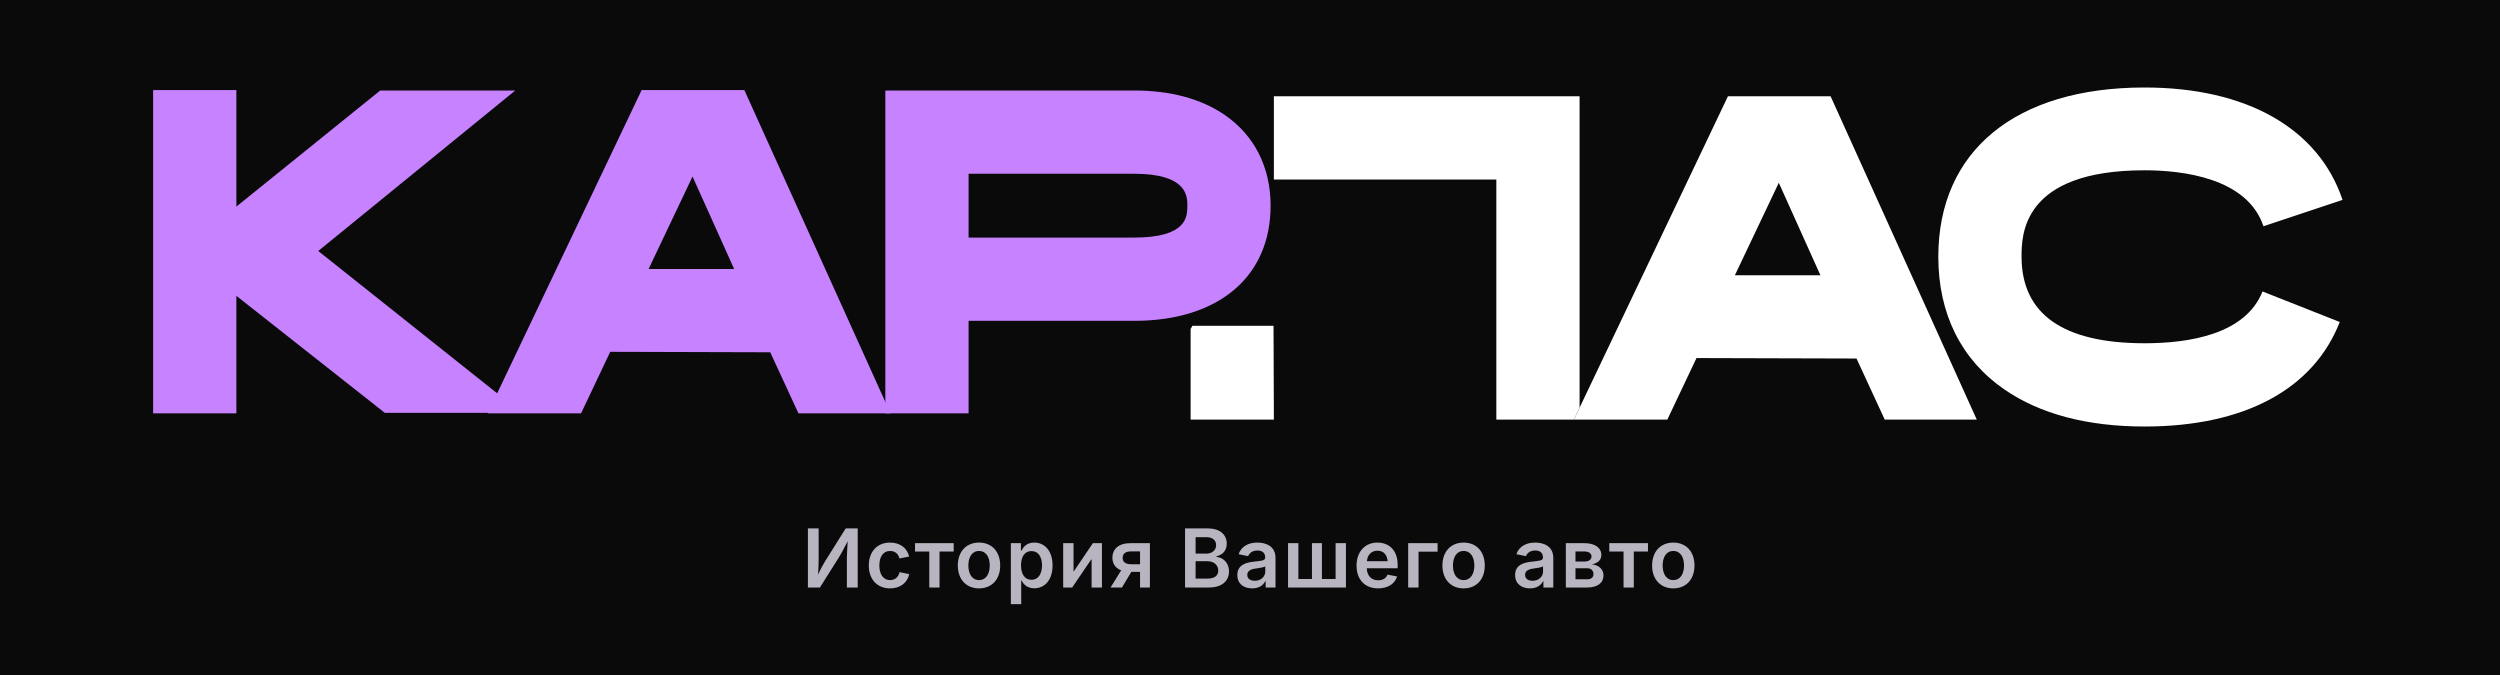
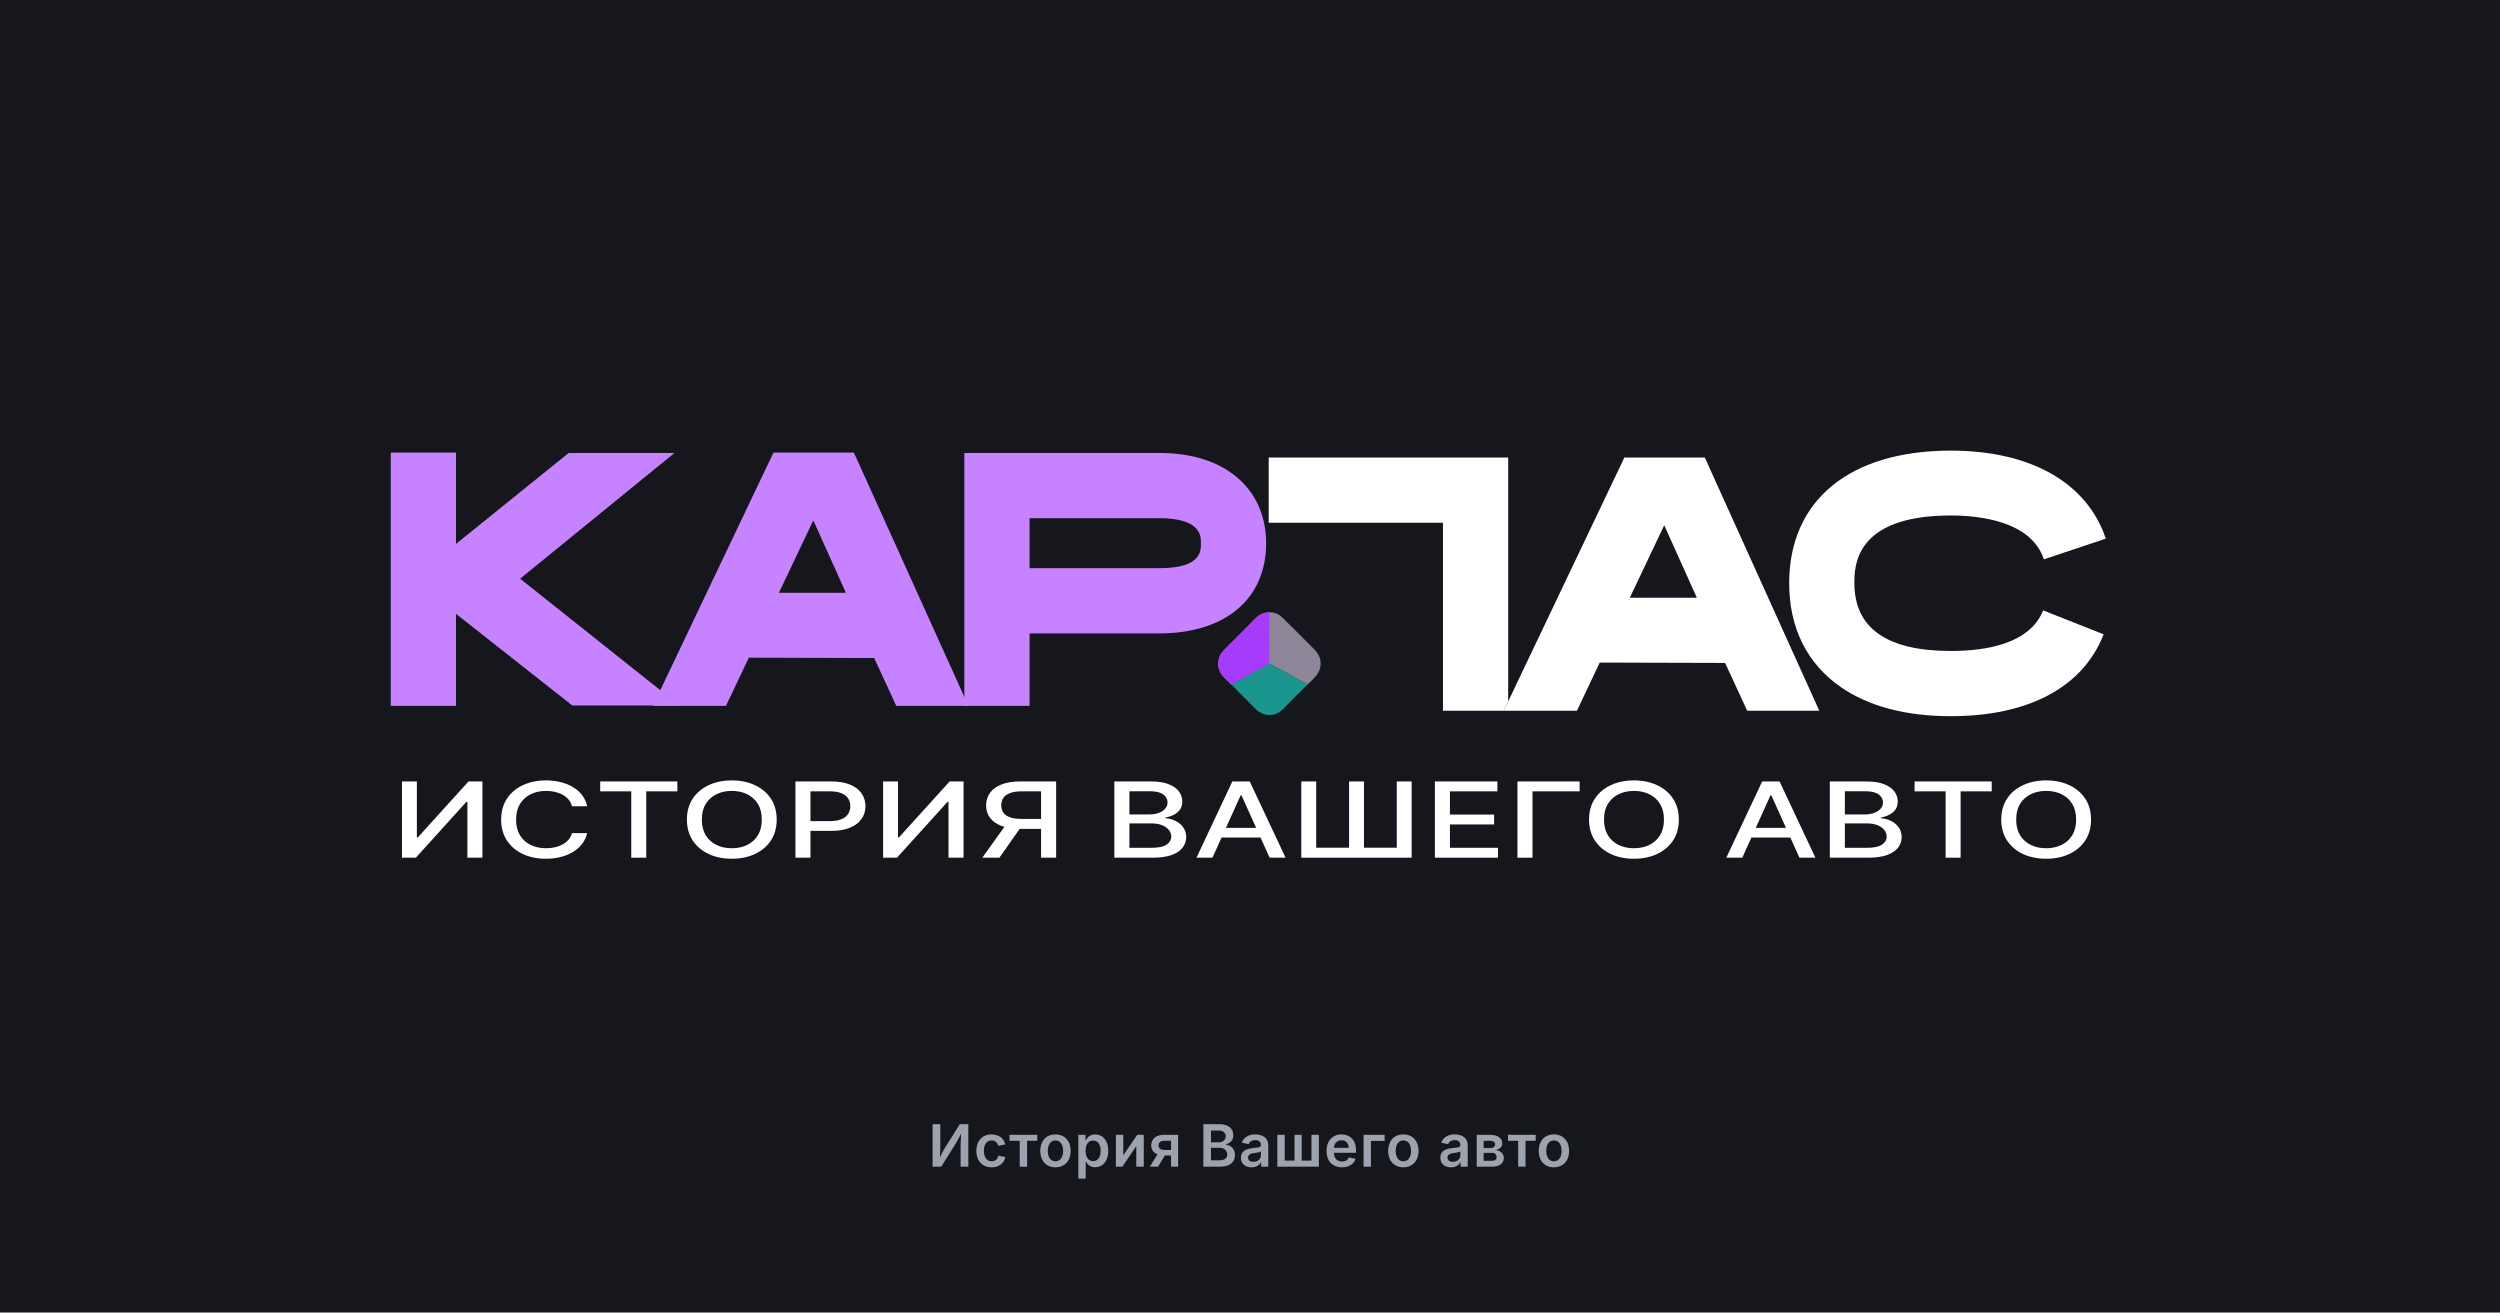
- <svg xmlns="http://www.w3.org/2000/svg" viewBox="0 0 400 108" width="400" height="108" fill="none" role="img" aria-label="КарПас — История Вашего авто">
-   <rect width="400" height="108" fill="#0a0a0b" />
-   <g transform="translate(24.5 14)">
-     <path d="M268.397 1.406L291.782 53.132H277.055L272.541 43.364L246.937 43.29L242.275 53.132H227.327L228.234 51.229L251.969 1.406H268.397ZM260.109 15.244L253.079 30.044H266.769L260.109 15.244Z" fill="white" />
+ <svg xmlns="http://www.w3.org/2000/svg" viewBox="0 0 1200 630" fill="none" role="img" aria-label="КарПас — История Вашего авто">
+   <rect width="1200" height="630" fill="#16171d" />
+   <g transform="translate(600 315) scale(2.35) translate(-175.5 -42)">
+     <path d="M268.398 1.406L291.782 53.132H277.056L272.542 43.364L246.938 43.29L242.276 53.132H227.328L228.234 51.229L251.97 1.406H268.398ZM260.11 15.244L253.08 30.044H266.77L260.11 15.244Z" fill="white" />
    <path d="M349.862 37.518C345.644 48.322 334.544 54.242 318.634 54.242C309.458 54.242 301.91 52.244 296.212 48.322C289.33 43.586 285.63 36.26 285.63 27.084C285.63 10.138 297.988 0 318.634 0C334.914 0 346.458 6.512 350.306 17.982L337.652 22.2C335.062 14.43 324.628 13.246 318.634 13.246C298.95 13.246 298.95 23.68 298.95 27.084C298.95 36.26 305.61 40.922 318.634 40.922C325.738 40.922 334.766 39.516 337.504 32.634L349.862 37.518Z" fill="white" />
-     <path d="M228.234 51.229V1.406H203.777H179.32V14.726H214.914V53.132H227.327L228.234 51.229Z" fill="white" />
-     <path d="M166 53.132H179.32L179.264 38.133H166.279L166 38.633L166 53.132Z" fill="white" />
+     <path d="M228.234 51.229V1.406H203.777H179.32V14.726H214.914V53.132H227.328L228.234 51.229Z" fill="white" />
    <path d="M130.474 37.333V52.133H117.154V0.48H156.966C162.812 0.48 167.696 1.812 171.47 4.402C176.206 7.658 178.796 12.764 178.796 18.907C178.796 30.302 170.434 37.333 156.966 37.333H130.474ZM130.474 13.8V24.012H156.966C165.476 24.012 165.476 20.608 165.476 18.907C165.476 17.427 165.476 13.8 156.966 13.8H130.474Z" fill="#C782FF" />
    <path d="M94.593 0.406L117.977 52.132H103.251L98.737 42.364L73.133 42.29L68.471 52.132H53.523L78.165 0.406H94.593ZM86.305 14.244L79.275 29.044H92.965L86.305 14.244Z" fill="#C782FF" />
    <path d="M58.978 52.058H37.074L13.32 33.336V52.132H0V0.406H13.32V19.054L36.334 0.48H57.942L26.418 26.158L58.978 52.058Z" fill="#C782FF" />
+     <path d="M179.445 33C181.299 33.072 181.91 33.871 183.11 35.079L184.548 36.503L187.114 39.07C187.565 39.522 188.02 39.983 188.471 40.432C189.372 41.331 189.964 42.273 189.919 43.601C189.883 44.655 189.428 45.607 188.685 46.348C188.521 46.51 188.208 46.914 188.034 47.029C187.778 47.198 187.403 47.697 187.201 47.825C187.197 47.807 187.165 47.703 187.162 47.701C186.967 47.592 186.61 47.394 186.431 47.296L184.014 45.992C183.552 45.739 183.101 45.468 182.633 45.223L180.881 44.292C180.393 44.033 179.971 43.837 179.512 43.523L179.299 43.617C178.951 43.882 178.514 44.059 178.127 44.273L174.423 46.296C174.029 46.509 172.008 47.599 171.803 47.871C171.77 47.85 171.418 47.527 171.372 47.481C170.184 46.301 169.036 45.425 169 43.586C168.988 42.882 169.227 41.935 169.666 41.365C170.335 40.499 171.255 39.668 172.026 38.893L175.017 35.888C175.753 35.158 176.553 34.226 177.395 33.62C177.892 33.262 178.83 33.017 179.445 33Z" fill="#8D8698" />
+     <path d="M171.803 47.871C171.77 47.85 171.418 47.527 171.372 47.481C170.184 46.301 169.036 45.425 169 43.586C168.988 42.882 169.227 41.935 169.666 41.365C170.335 40.499 171.255 39.668 172.026 38.893L175.017 35.888C175.753 35.158 176.553 34.226 177.395 33.62C177.892 33.262 178.83 33.017 179.445 33C179.469 34.439 179.441 35.882 179.439 37.321L179.462 43.425L179.299 43.617C178.951 43.882 178.514 44.059 178.127 44.273L174.423 46.296C174.029 46.509 172.008 47.599 171.803 47.871Z" fill="#A63BFB" />
+     <path d="M179.299 43.618L179.511 43.523C179.97 43.838 180.392 44.034 180.881 44.293L182.632 45.224C183.1 45.469 183.551 45.74 184.013 45.993L186.43 47.297C186.609 47.395 186.966 47.592 187.162 47.702C187.164 47.704 187.197 47.808 187.2 47.826C186.898 48.15 186.579 48.445 186.263 48.754L184.875 50.139C184.445 50.574 184.027 51.008 183.591 51.435C182.914 52.099 182.214 52.978 181.402 53.468C179.893 54.377 177.978 54.084 176.729 52.869C176.185 52.339 175.636 51.806 175.132 51.236C174.515 50.6 173.858 49.985 173.242 49.35L172.209 48.287C172.1 48.176 171.912 47.967 171.803 47.871C172.007 47.6 174.028 46.51 174.423 46.297L178.127 44.274C178.513 44.06 178.95 43.883 179.299 43.618Z" fill="#1A968F" />
+     <path d="M2.287 67.572H5.329V79.01H5.518L15.875 67.572H18.718V83.146H15.647V71.724H15.458L5.12 83.146H2.287V67.572Z" fill="white" />
+     <path d="M40.107 72.637H37.006C36.886 72.13 36.664 71.684 36.34 71.299C36.015 70.913 35.617 70.586 35.147 70.317C34.676 70.049 34.15 69.846 33.566 69.709C32.99 69.572 32.377 69.504 31.727 69.504C30.555 69.504 29.504 69.73 28.576 70.181C27.655 70.632 26.926 71.293 26.39 72.165C25.86 73.037 25.594 74.102 25.594 75.359C25.594 76.627 25.86 77.697 26.39 78.569C26.926 79.441 27.659 80.1 28.586 80.546C29.514 80.992 30.558 81.215 31.718 81.215C32.36 81.215 32.97 81.149 33.547 81.017C34.13 80.88 34.657 80.68 35.127 80.416C35.598 80.153 35.995 79.831 36.32 79.451C36.651 79.065 36.88 78.624 37.006 78.127L40.107 78.135C39.941 78.901 39.62 79.605 39.143 80.249C38.672 80.888 38.066 81.441 37.324 81.907C36.588 82.368 35.747 82.726 34.799 82.979C33.851 83.233 32.818 83.359 31.698 83.359C29.935 83.359 28.364 83.04 26.986 82.401C25.608 81.757 24.521 80.837 23.726 79.641C22.937 78.444 22.543 77.017 22.543 75.359C22.543 73.697 22.94 72.269 23.736 71.078C24.531 69.882 25.618 68.964 26.996 68.325C28.374 67.681 29.942 67.359 31.698 67.359C32.778 67.359 33.785 67.478 34.719 67.717C35.661 67.95 36.505 68.295 37.254 68.751C38.003 69.202 38.623 69.755 39.113 70.409C39.603 71.058 39.935 71.8 40.107 72.637Z" fill="white" />
+     <path d="M42.779 69.595V67.572H58.534V69.595H52.182V83.146H49.12V69.595H42.779Z" fill="white" />
+     <path d="M78.824 75.359C78.824 77.022 78.427 78.452 77.632 79.648C76.836 80.84 75.746 81.757 74.361 82.401C72.983 83.04 71.415 83.359 69.659 83.359C67.897 83.359 66.323 83.04 64.938 82.401C63.559 81.757 62.473 80.837 61.677 79.641C60.882 78.444 60.485 77.017 60.485 75.359C60.485 73.697 60.882 72.269 61.677 71.078C62.473 69.882 63.559 68.964 64.938 68.325C66.323 67.681 67.897 67.359 69.659 67.359C71.415 67.359 72.983 67.681 74.361 68.325C75.746 68.964 76.836 69.882 77.632 71.078C78.427 72.269 78.824 73.697 78.824 75.359ZM75.783 75.359C75.783 74.092 75.514 73.025 74.977 72.158C74.447 71.286 73.718 70.627 72.791 70.181C71.869 69.73 70.826 69.504 69.659 69.504C68.487 69.504 67.439 69.73 66.518 70.181C65.597 70.627 64.868 71.286 64.331 72.158C63.801 73.025 63.536 74.092 63.536 75.359C63.536 76.627 63.801 77.697 64.331 78.569C64.868 79.435 65.597 80.094 66.518 80.546C67.439 80.992 68.487 81.215 69.659 81.215C70.826 81.215 71.869 80.992 72.791 80.546C73.718 80.094 74.447 79.435 74.977 78.569C75.514 77.697 75.783 76.627 75.783 75.359Z" fill="white" />
+     <path d="M82.654 83.146V67.572H89.91C91.494 67.572 92.806 67.793 93.846 68.234C94.887 68.675 95.665 69.278 96.182 70.044C96.699 70.804 96.958 71.661 96.958 72.614C96.958 73.572 96.696 74.434 96.172 75.2C95.656 75.96 94.874 76.563 93.826 77.01C92.786 77.451 91.477 77.671 89.9 77.671H84.91V75.679H89.622C90.623 75.679 91.434 75.547 92.057 75.283C92.68 75.015 93.137 74.65 93.429 74.188C93.721 73.727 93.866 73.202 93.866 72.614C93.866 72.026 93.721 71.504 93.429 71.048C93.137 70.591 92.677 70.234 92.047 69.975C91.424 69.717 90.603 69.588 89.582 69.588H85.725V83.146H82.654Z" fill="white" />
+     <path d="M100.559 67.572H103.6V79.01H103.789L114.147 67.572H116.99V83.146H113.918V71.724H113.729L103.392 83.146H100.559V67.572Z" fill="white" />
+     <path d="M135.903 83.146H132.822V69.588H128.965C127.958 69.588 127.14 69.704 126.51 69.937C125.88 70.165 125.42 70.495 125.128 70.926C124.837 71.357 124.691 71.866 124.691 72.454C124.691 73.037 124.837 73.537 125.128 73.953C125.42 74.368 125.877 74.685 126.5 74.903C127.123 75.121 127.935 75.23 128.935 75.23H134.154V77.253H128.647C127.077 77.253 125.768 77.053 124.721 76.652C123.68 76.252 122.898 75.691 122.375 74.972C121.858 74.247 121.6 73.407 121.6 72.454C121.6 71.496 121.858 70.652 122.375 69.922C122.892 69.187 123.67 68.612 124.711 68.196C125.758 67.78 127.067 67.572 128.637 67.572H135.903V83.146ZM125.854 76.12H129.253L124.313 83.146H120.824L125.854 76.12Z" fill="white" />
+     <path d="M147.794 83.146V67.572H155.25C156.694 67.572 157.89 67.755 158.838 68.12C159.786 68.48 160.495 68.969 160.965 69.588C161.436 70.201 161.671 70.893 161.671 71.664C161.671 72.312 161.515 72.86 161.204 73.306C160.892 73.747 160.475 74.102 159.951 74.371C159.434 74.634 158.865 74.827 158.242 74.949V75.101C158.918 75.126 159.577 75.293 160.22 75.603C160.869 75.907 161.406 76.34 161.83 76.903C162.254 77.466 162.466 78.15 162.466 78.956C162.466 79.752 162.221 80.467 161.731 81.101C161.247 81.73 160.498 82.229 159.484 82.599C158.47 82.964 157.175 83.146 155.598 83.146H147.794ZM150.866 81.131H155.299C156.77 81.131 157.824 80.913 158.46 80.477C159.096 80.041 159.415 79.496 159.415 78.842C159.415 78.35 159.252 77.899 158.927 77.489C158.603 77.078 158.139 76.751 157.536 76.508C156.939 76.264 156.23 76.143 155.409 76.143H150.866V81.131ZM150.866 74.31H154.981C155.67 74.31 156.29 74.209 156.84 74.006C157.397 73.803 157.837 73.519 158.162 73.154C158.493 72.784 158.659 72.348 158.659 71.846C158.659 71.202 158.364 70.662 157.774 70.226C157.185 69.79 156.28 69.572 155.061 69.572H150.866V74.31Z" fill="white" />
+     <path d="M167.829 83.146H164.569L171.894 67.572H175.443L182.769 83.146H179.509L173.753 70.401H173.594L167.829 83.146ZM168.376 77.048H178.952V79.025H168.376V77.048Z" fill="white" />
+     <path d="M185.977 67.572H189.019V81.108H195.739V67.572H198.78V81.108H205.48V67.572H208.512V83.146H185.977V67.572Z" fill="white" />
+     <path d="M213.263 83.146V67.572H226.026V69.595H216.335V74.34H225.36V76.356H216.335V81.124H226.146V83.146H213.263Z" fill="white" />
+     <path d="M242.823 67.572V69.595H233.201V83.146H230.129V67.572H242.823Z" fill="white" />
+     <path d="M263.093 75.359C263.093 77.022 262.696 78.452 261.901 79.648C261.105 80.84 260.015 81.757 258.63 82.401C257.252 83.04 255.685 83.359 253.929 83.359C252.166 83.359 250.592 83.04 249.207 82.401C247.829 81.757 246.742 80.837 245.947 79.641C245.151 78.444 244.754 77.017 244.754 75.359C244.754 73.697 245.151 72.269 245.947 71.078C246.742 69.882 247.829 68.964 249.207 68.325C250.592 67.681 252.166 67.359 253.929 67.359C255.685 67.359 257.252 67.681 258.63 68.325C260.015 68.964 261.105 69.882 261.901 71.078C262.696 72.269 263.093 73.697 263.093 75.359ZM260.052 75.359C260.052 74.092 259.783 73.025 259.247 72.158C258.716 71.286 257.988 70.627 257.06 70.181C256.139 69.73 255.095 69.504 253.929 69.504C252.756 69.504 251.709 69.73 250.787 70.181C249.866 70.627 249.137 71.286 248.601 72.158C248.071 73.025 247.805 74.092 247.805 75.359C247.805 76.627 248.071 77.697 248.601 78.569C249.137 79.435 249.866 80.094 250.787 80.546C251.709 80.992 252.756 81.215 253.929 81.215C255.095 81.215 256.139 80.992 257.06 80.546C257.988 80.094 258.716 79.435 259.247 78.569C259.783 77.697 260.052 76.627 260.052 75.359Z" fill="white" />
+     <path d="M276.051 83.146H272.79L280.116 67.572H283.665L290.991 83.146H287.73L281.975 70.401H281.816L276.051 83.146ZM276.597 77.048H287.174V79.025H276.597V77.048Z" fill="white" />
+     <path d="M293.931 83.146V67.572H301.386C302.83 67.572 304.026 67.755 304.974 68.12C305.922 68.48 306.631 68.969 307.101 69.588C307.572 70.201 307.807 70.893 307.807 71.664C307.807 72.312 307.651 72.86 307.34 73.306C307.028 73.747 306.611 74.102 306.087 74.371C305.571 74.634 305.001 74.827 304.378 74.949V75.101C305.054 75.126 305.713 75.293 306.356 75.603C307.005 75.907 307.542 76.34 307.966 76.903C308.39 77.466 308.602 78.15 308.602 78.956C308.602 79.752 308.357 80.467 307.867 81.101C307.383 81.73 306.634 82.229 305.62 82.599C304.606 82.964 303.311 83.146 301.734 83.146H293.931ZM297.002 81.131H301.435C302.907 81.131 303.96 80.913 304.596 80.477C305.233 80.041 305.551 79.496 305.551 78.842C305.551 78.35 305.388 77.899 305.064 77.489C304.739 77.078 304.275 76.751 303.672 76.508C303.076 76.264 302.366 76.143 301.545 76.143H297.002V81.131ZM297.002 74.31H301.117C301.806 74.31 302.426 74.209 302.976 74.006C303.533 73.803 303.973 73.519 304.298 73.154C304.629 72.784 304.795 72.348 304.795 71.846C304.795 71.202 304.5 70.662 303.91 70.226C303.321 69.79 302.416 69.572 301.197 69.572H297.002V74.31Z" fill="white" />
+     <path d="M311.241 69.595V67.572H326.997V69.595H320.645V83.146H317.583V69.595H311.241Z" fill="white" />
+     <path d="M347.287 75.359C347.287 77.022 346.889 78.452 346.094 79.648C345.299 80.84 344.209 81.757 342.824 82.401C341.446 83.04 339.878 83.359 338.122 83.359C336.359 83.359 334.786 83.04 333.401 82.401C332.022 81.757 330.935 80.837 330.14 79.641C329.345 78.444 328.947 77.017 328.947 75.359C328.947 73.697 329.345 72.269 330.14 71.078C330.935 69.882 332.022 68.964 333.401 68.325C334.786 67.681 336.359 67.359 338.122 67.359C339.878 67.359 341.446 67.681 342.824 68.325C344.209 68.964 345.299 69.882 346.094 71.078C346.889 72.269 347.287 73.697 347.287 75.359ZM344.245 75.359C344.245 74.092 343.977 73.025 343.44 72.158C342.91 71.286 342.181 70.627 341.253 70.181C340.332 69.73 339.289 69.504 338.122 69.504C336.949 69.504 335.902 69.73 334.981 70.181C334.06 70.627 333.331 71.286 332.794 72.158C332.264 73.025 331.999 74.092 331.999 75.359C331.999 76.627 332.264 77.697 332.794 78.569C333.331 79.435 334.06 80.094 334.981 80.546C335.902 80.992 336.949 81.215 338.122 81.215C339.289 81.215 340.332 80.992 341.253 80.546C342.181 80.094 342.91 79.435 343.44 78.569C343.977 77.697 344.245 76.627 344.245 75.359Z" fill="white" />
  </g>
-   <text x="200" y="94" text-anchor="middle" fill="#b8b4c0" font-family="system-ui, -apple-system, 'Segoe UI', sans-serif" font-size="13" font-weight="600" letter-spacing="0.02em">История Вашего авто</text>
+   <text x="600" y="560" text-anchor="middle" fill="#9ca3af" font-family="system-ui, -apple-system, 'Segoe UI', sans-serif" font-size="28" font-weight="600" letter-spacing="0.02em">История Вашего авто</text>
</svg>
